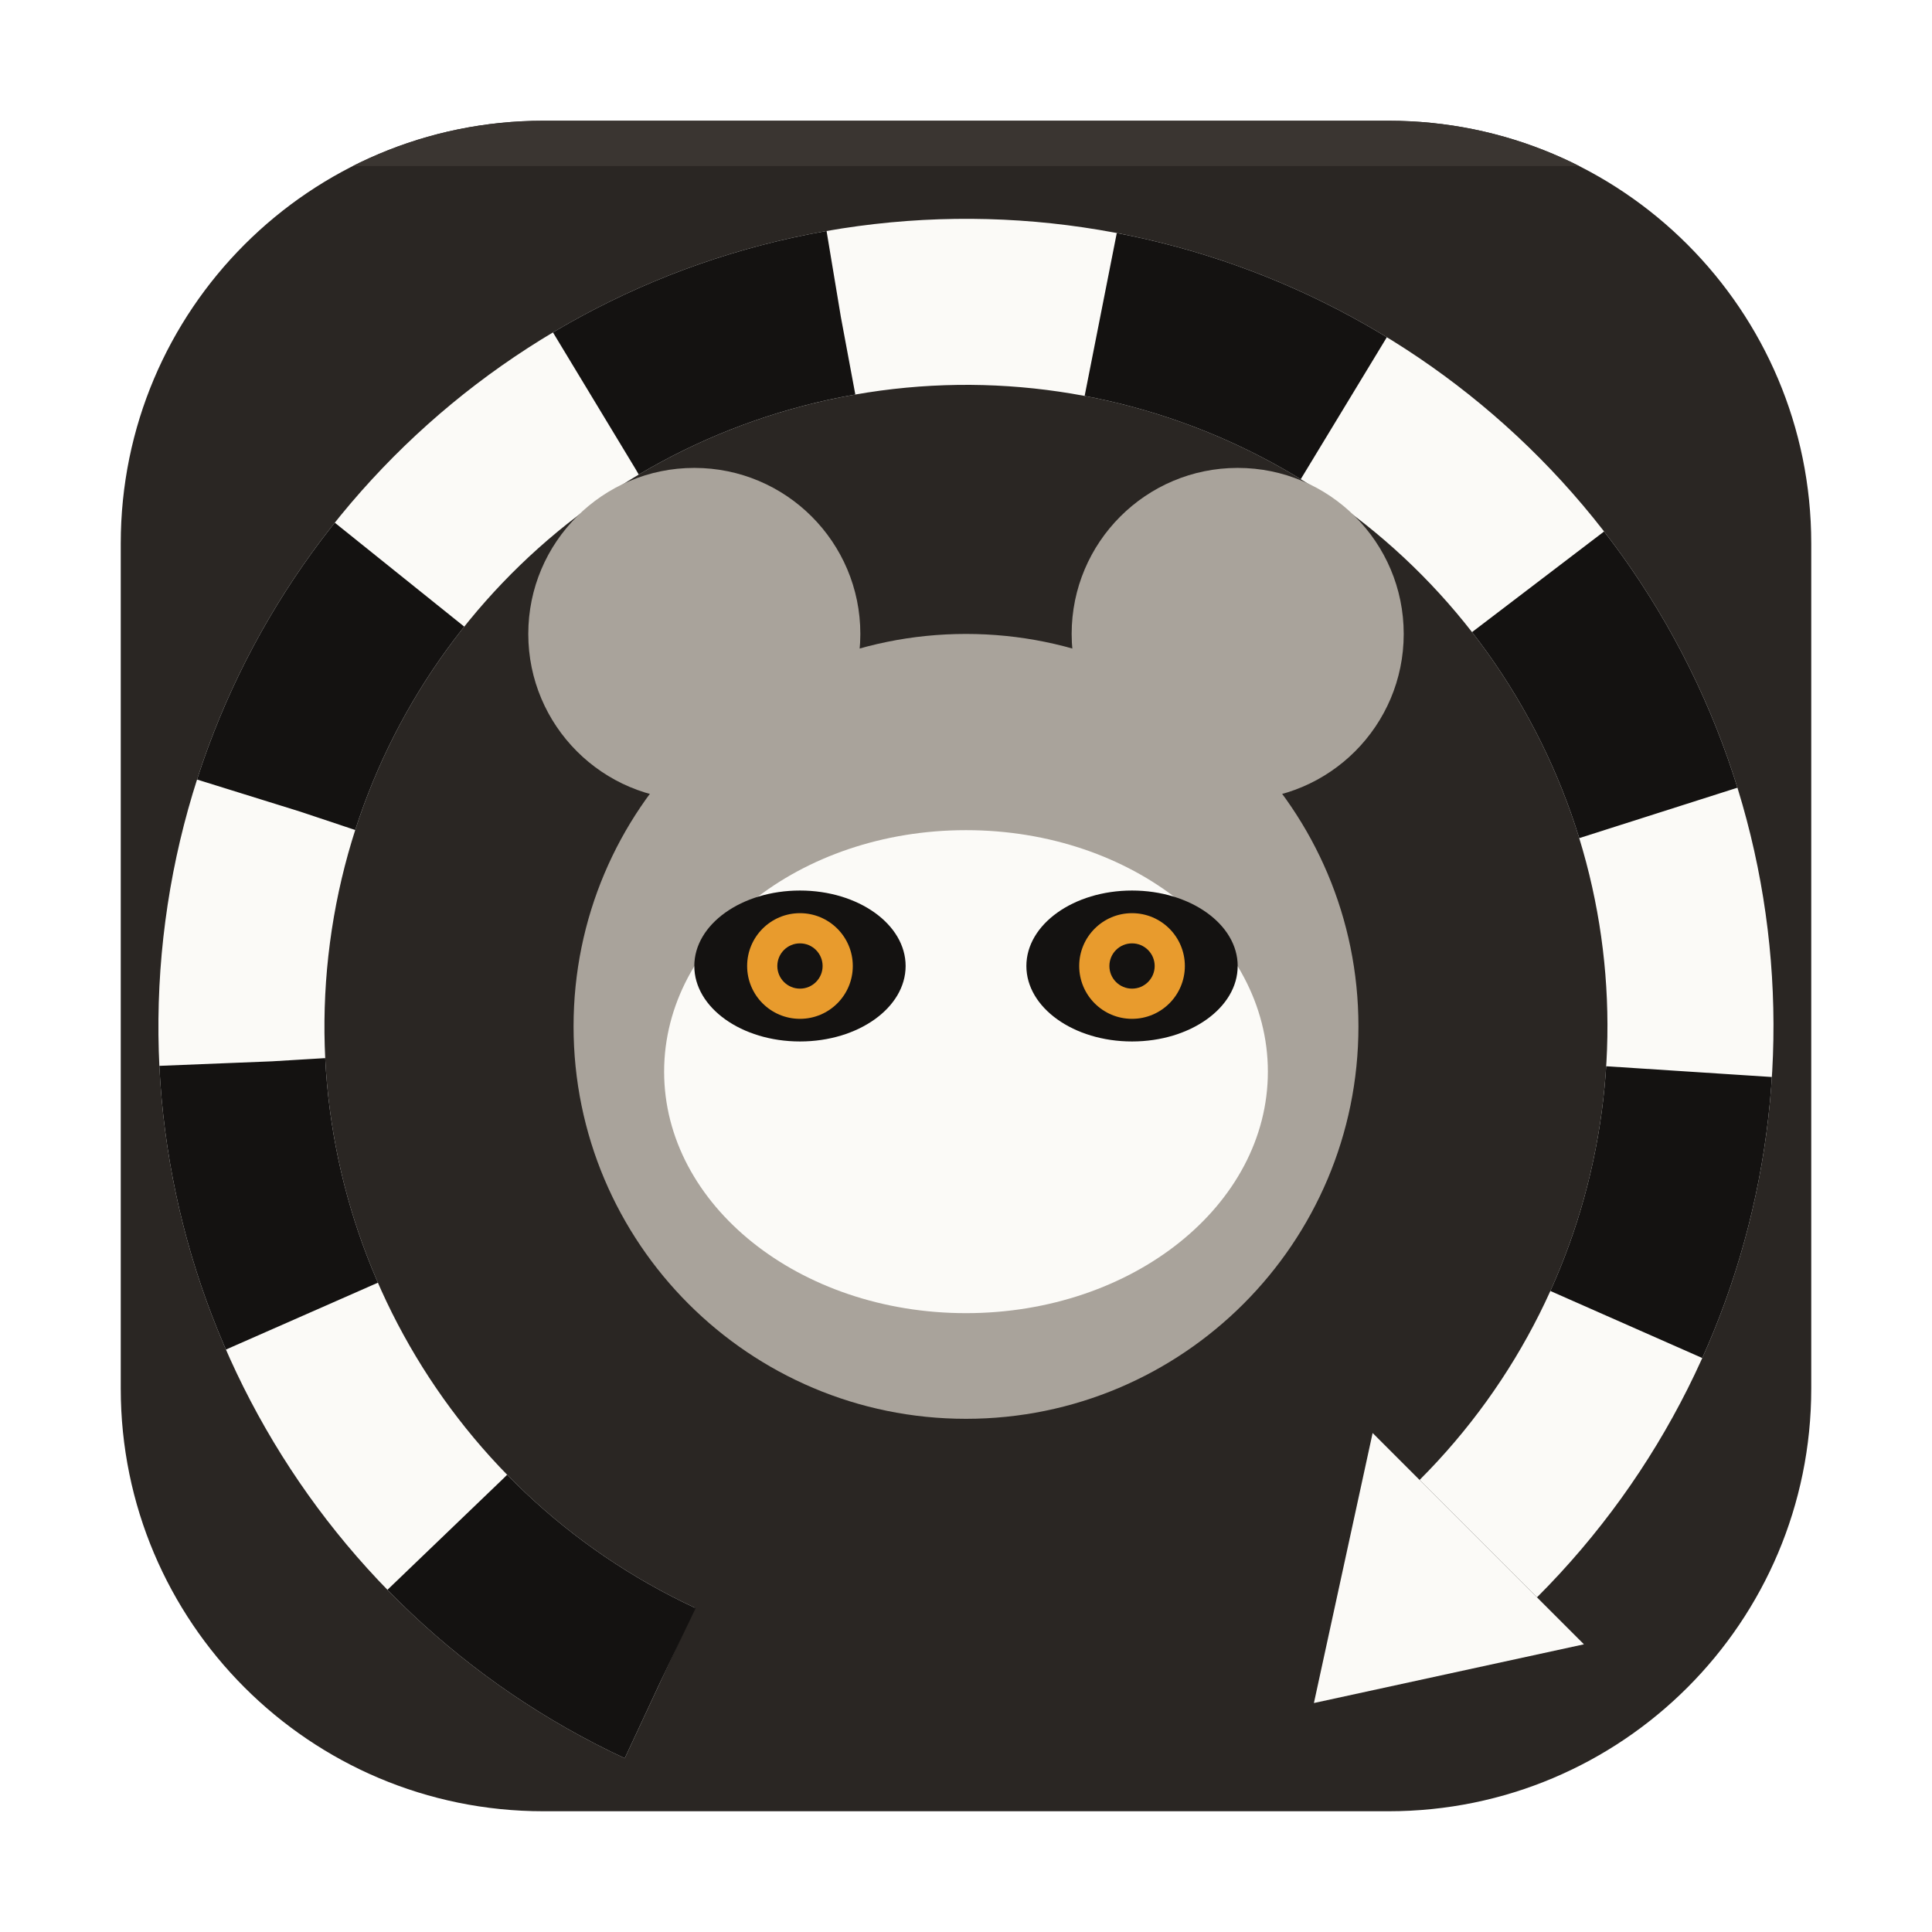
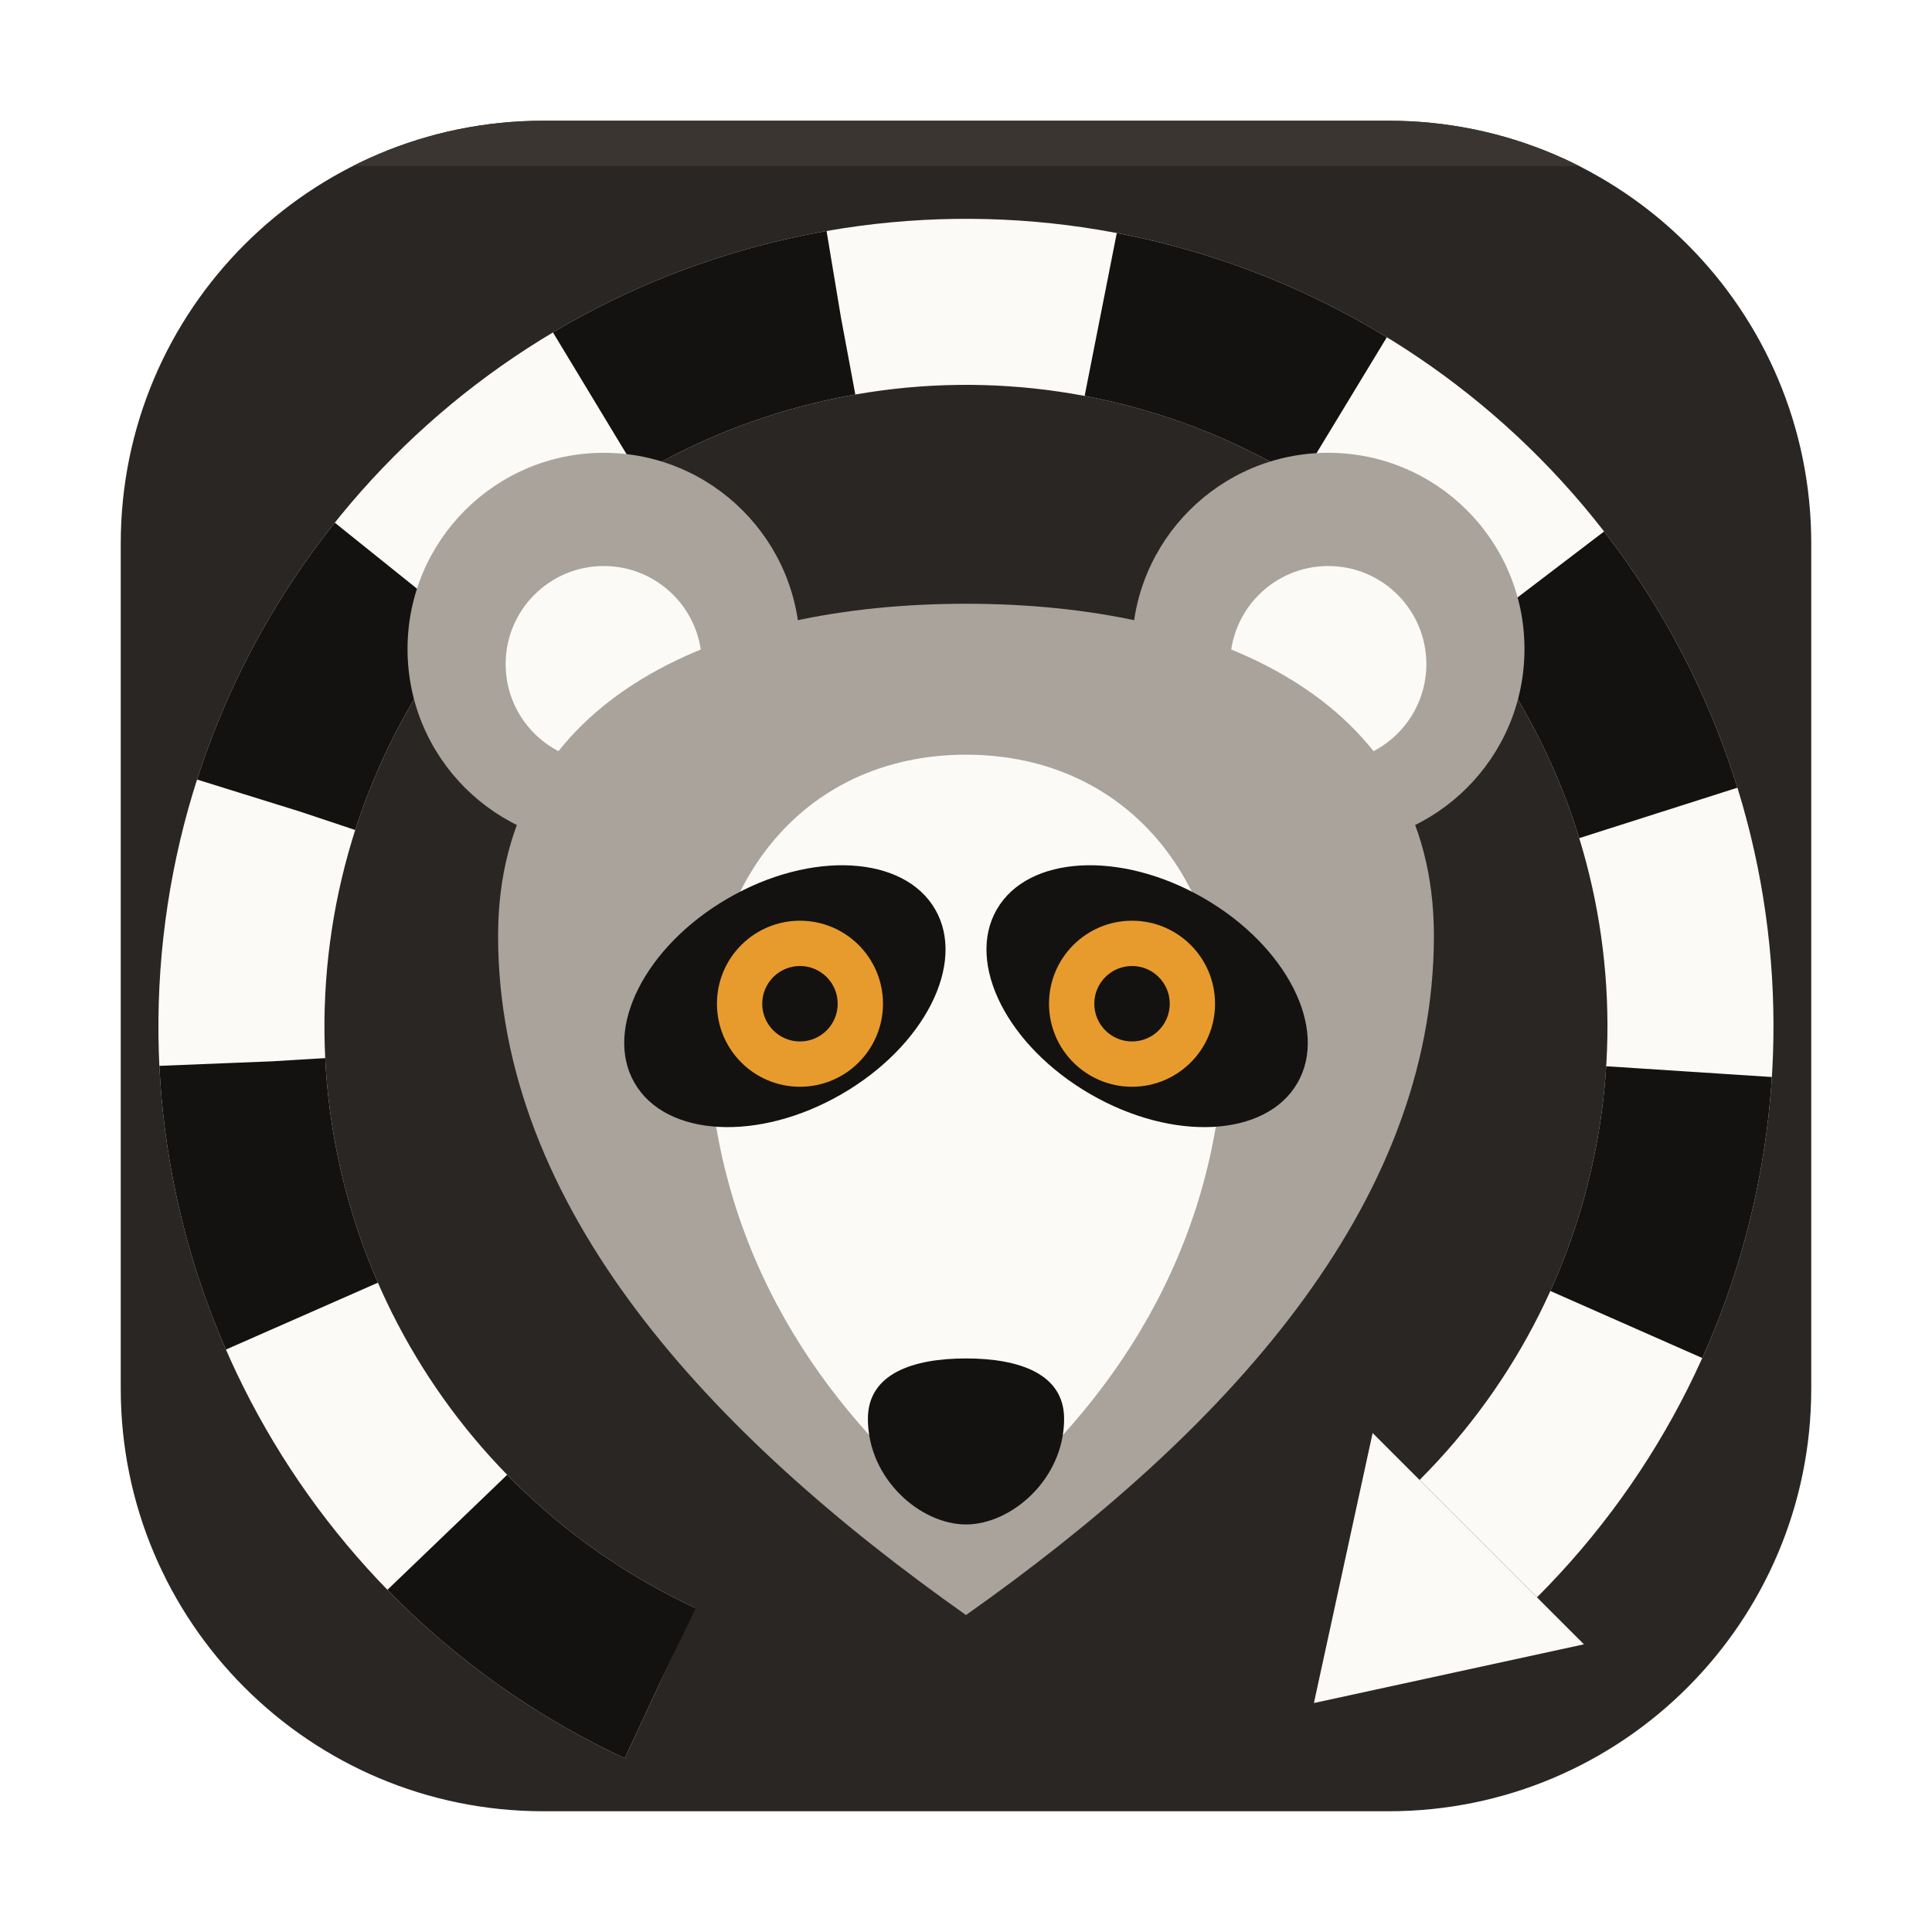
<svg xmlns="http://www.w3.org/2000/svg" viewBox="0 0 256 256">
  <clipPath id="badge-clip">
    <rect x="16" y="16" width="224" height="224" rx="56" />
  </clipPath>
  <rect x="16" y="16" width="224" height="224" rx="56" fill="#2A2623" />
  <rect x="16" y="16" width="224" height="6" fill="#3A3531" clip-path="url(#badge-clip)" />
  <path d="M87.43 223.01A96.00 96.00 0 1 1 195.88 203.88" fill="none" stroke="#FBFAF7" stroke-width="22" stroke-linecap="butt" />
  <path d="M87.43 223.01A96.00 96.00 0 1 1 195.88 203.88" fill="none" stroke="#141211" stroke-width="22" stroke-linecap="butt" stroke-dasharray="34.71 34.71" />
  <polygon points="209.88 217.88 181.88 189.88 174.10 225.66" fill="#FBFAF7" />
-   <circle cx="92" cy="84" r="22" fill="#A9A39B" />
-   <circle cx="164" cy="84" r="22" fill="#A9A39B" />
-   <circle cx="128" cy="136" r="52" fill="#A9A39B" />
-   <ellipse cx="128" cy="142" rx="40" ry="32" fill="#FBFAF7" />
-   <ellipse cx="106" cy="128" rx="14" ry="10" fill="#141211" />
-   <ellipse cx="150" cy="128" rx="14" ry="10" fill="#141211" />
-   <circle cx="106" cy="128" r="7" fill="#E89B2D" />
-   <circle cx="150" cy="128" r="7" fill="#E89B2D" />
-   <circle cx="106" cy="128" r="3" fill="#141211" />
-   <circle cx="150" cy="128" r="3" fill="#141211" />
+   <circle cx="80" cy="86" r="26" fill="#A9A39B" />
+   <circle cx="176" cy="86" r="26" fill="#A9A39B" />
+   <circle cx="80" cy="88" r="13" fill="#FBFAF7" />
+   <circle cx="176" cy="88" r="13" fill="#FBFAF7" />
+   <path d="M66 124C66 92 96 80 128 80C160 80 190 92 190 124C190 160 162 190 128 214C94 190 66 160 66 124Z" fill="#A9A39B" />
+   <path d="M128 100C150 100 164 118 162 142C160 168 146 188 128 202C110 188 96 168 94 142C92 118 106 100 128 100Z" fill="#FBFAF7" />
+   <ellipse cx="104" cy="132" rx="23" ry="15" transform="rotate(-30 104 132)" fill="#141211" />
+   <ellipse cx="152" cy="132" rx="23" ry="15" transform="rotate(30 152 132)" fill="#141211" />
+   <path d="M115 188C115 182 121 180 128 180C135 180 141 182 141 188C141 196 134 202 128 202C122 202 115 196 115 188Z" fill="#141211" />
+   <circle cx="106" cy="133" r="11" fill="#E89B2D" />
+   <circle cx="150" cy="133" r="11" fill="#E89B2D" />
+   <circle cx="106" cy="133" r="5" fill="#141211" />
+   <circle cx="150" cy="133" r="5" fill="#141211" />
</svg>
